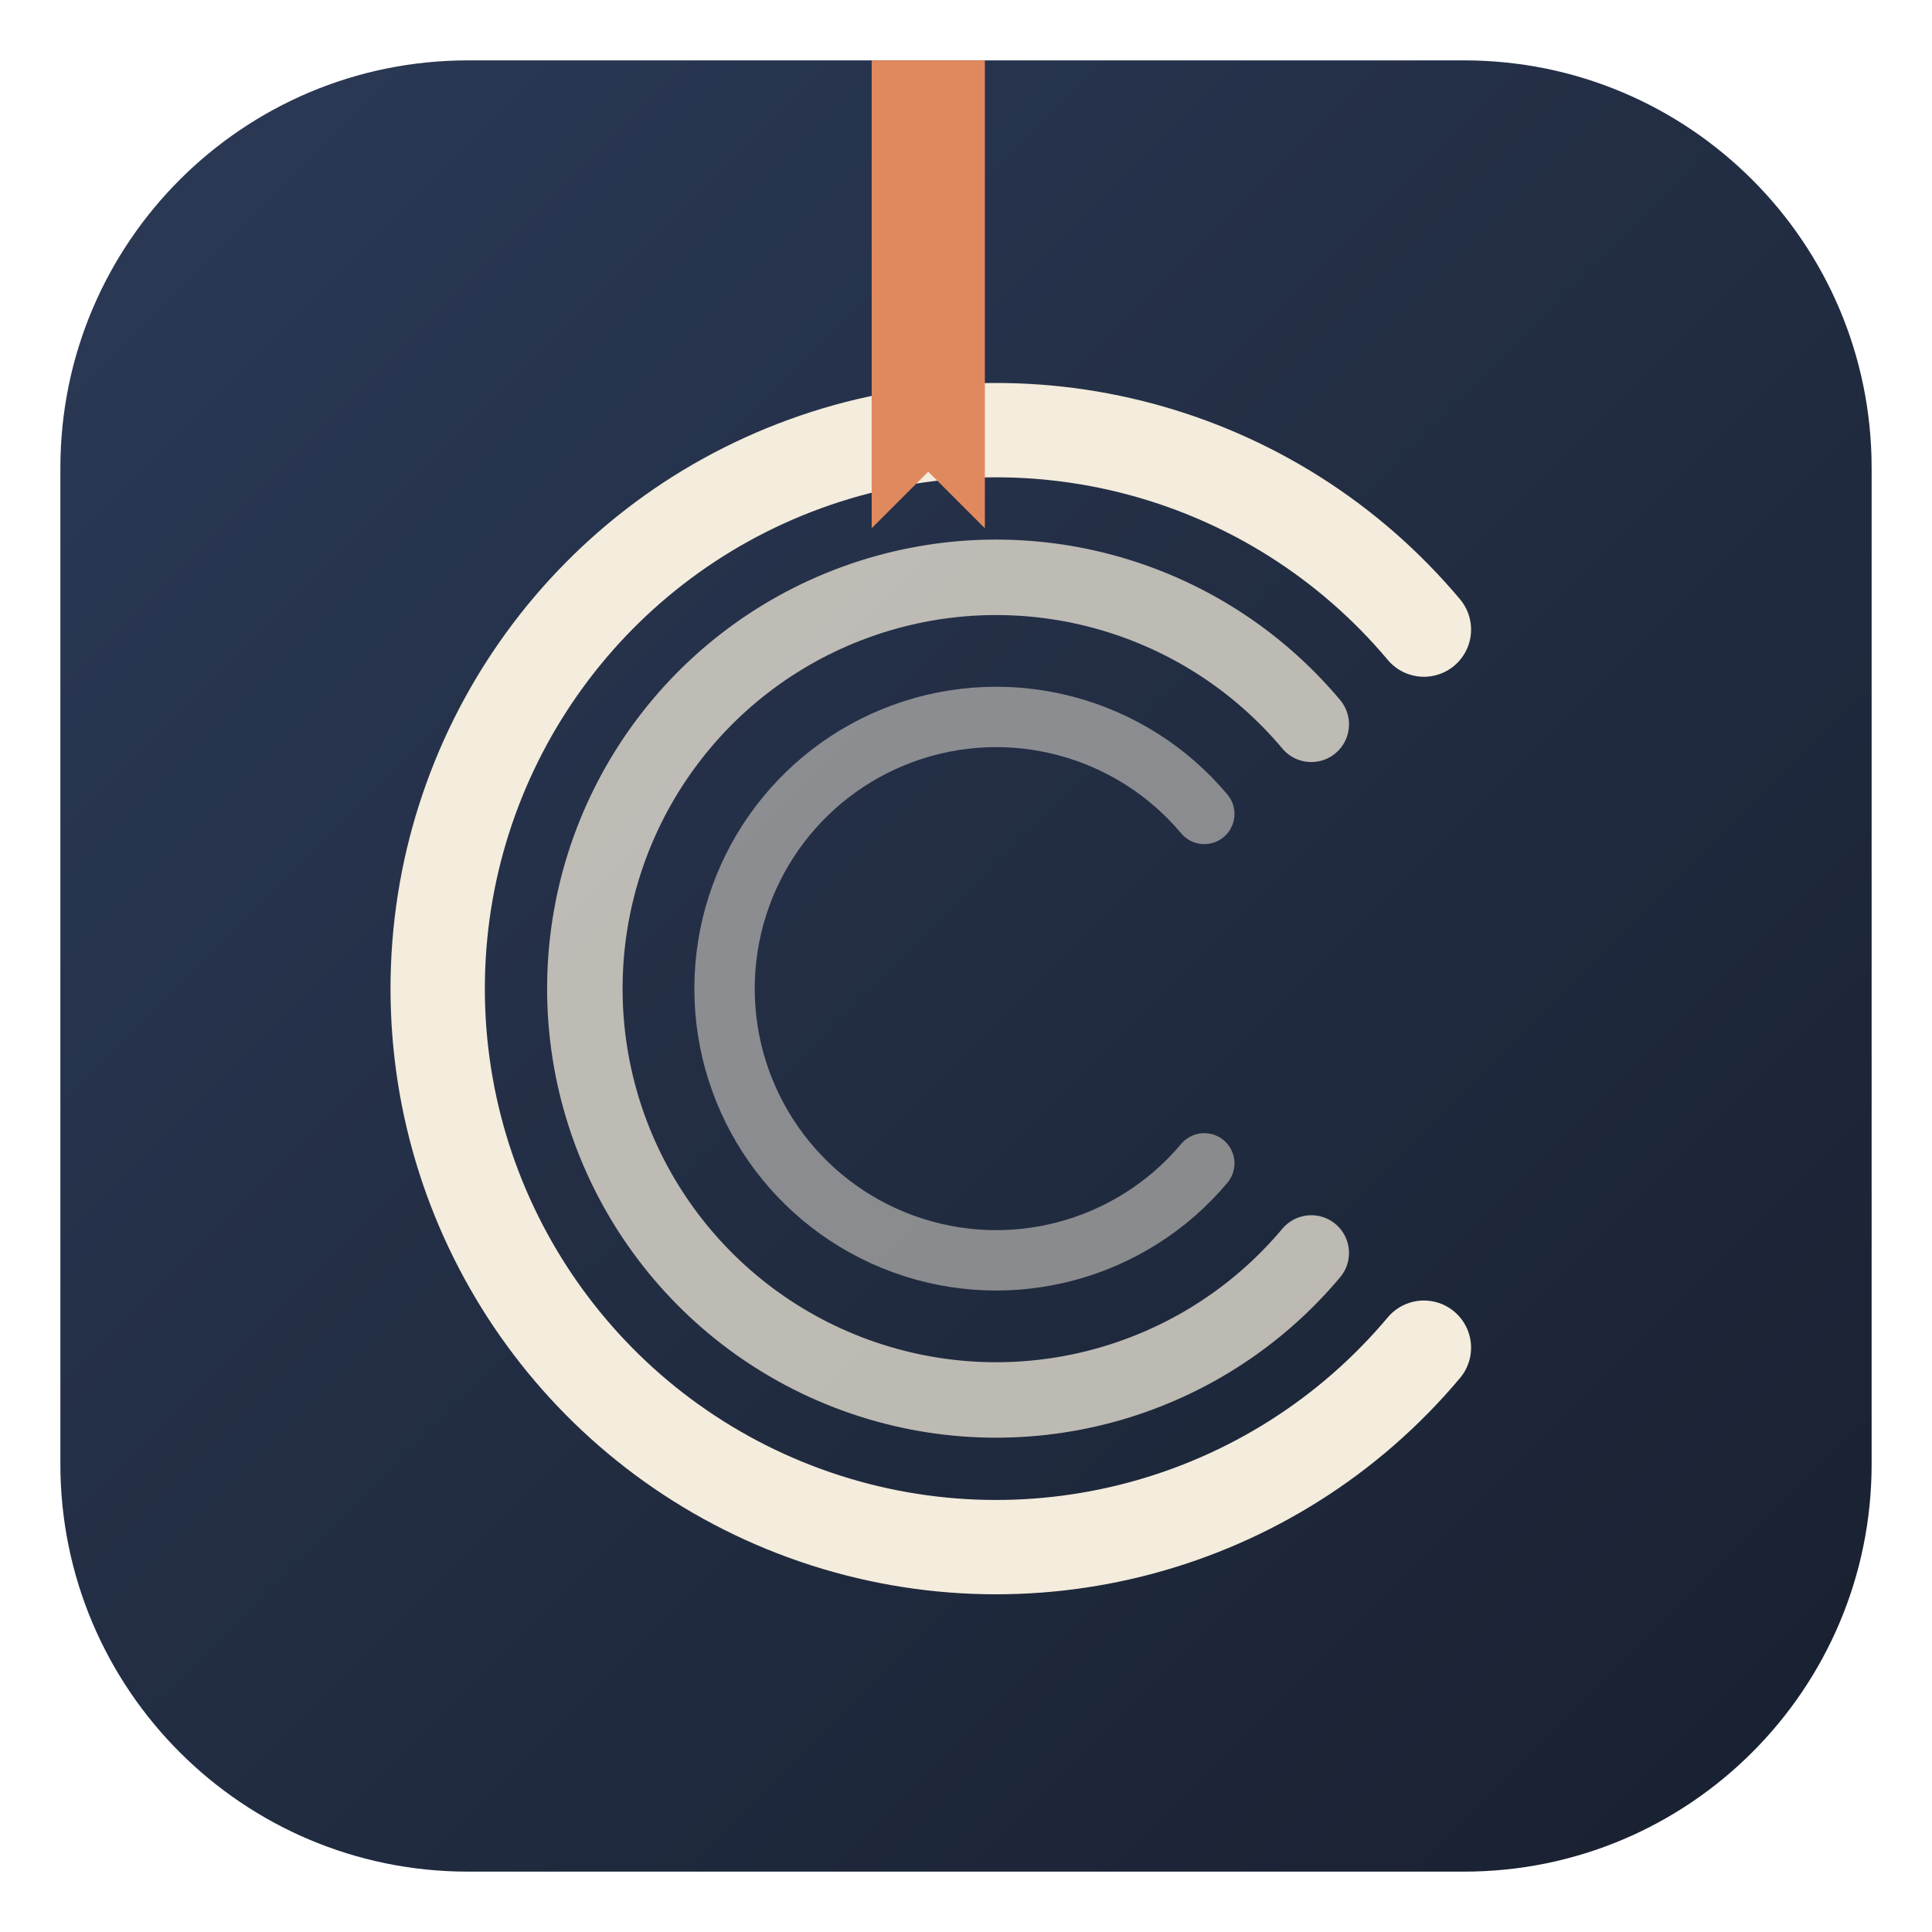
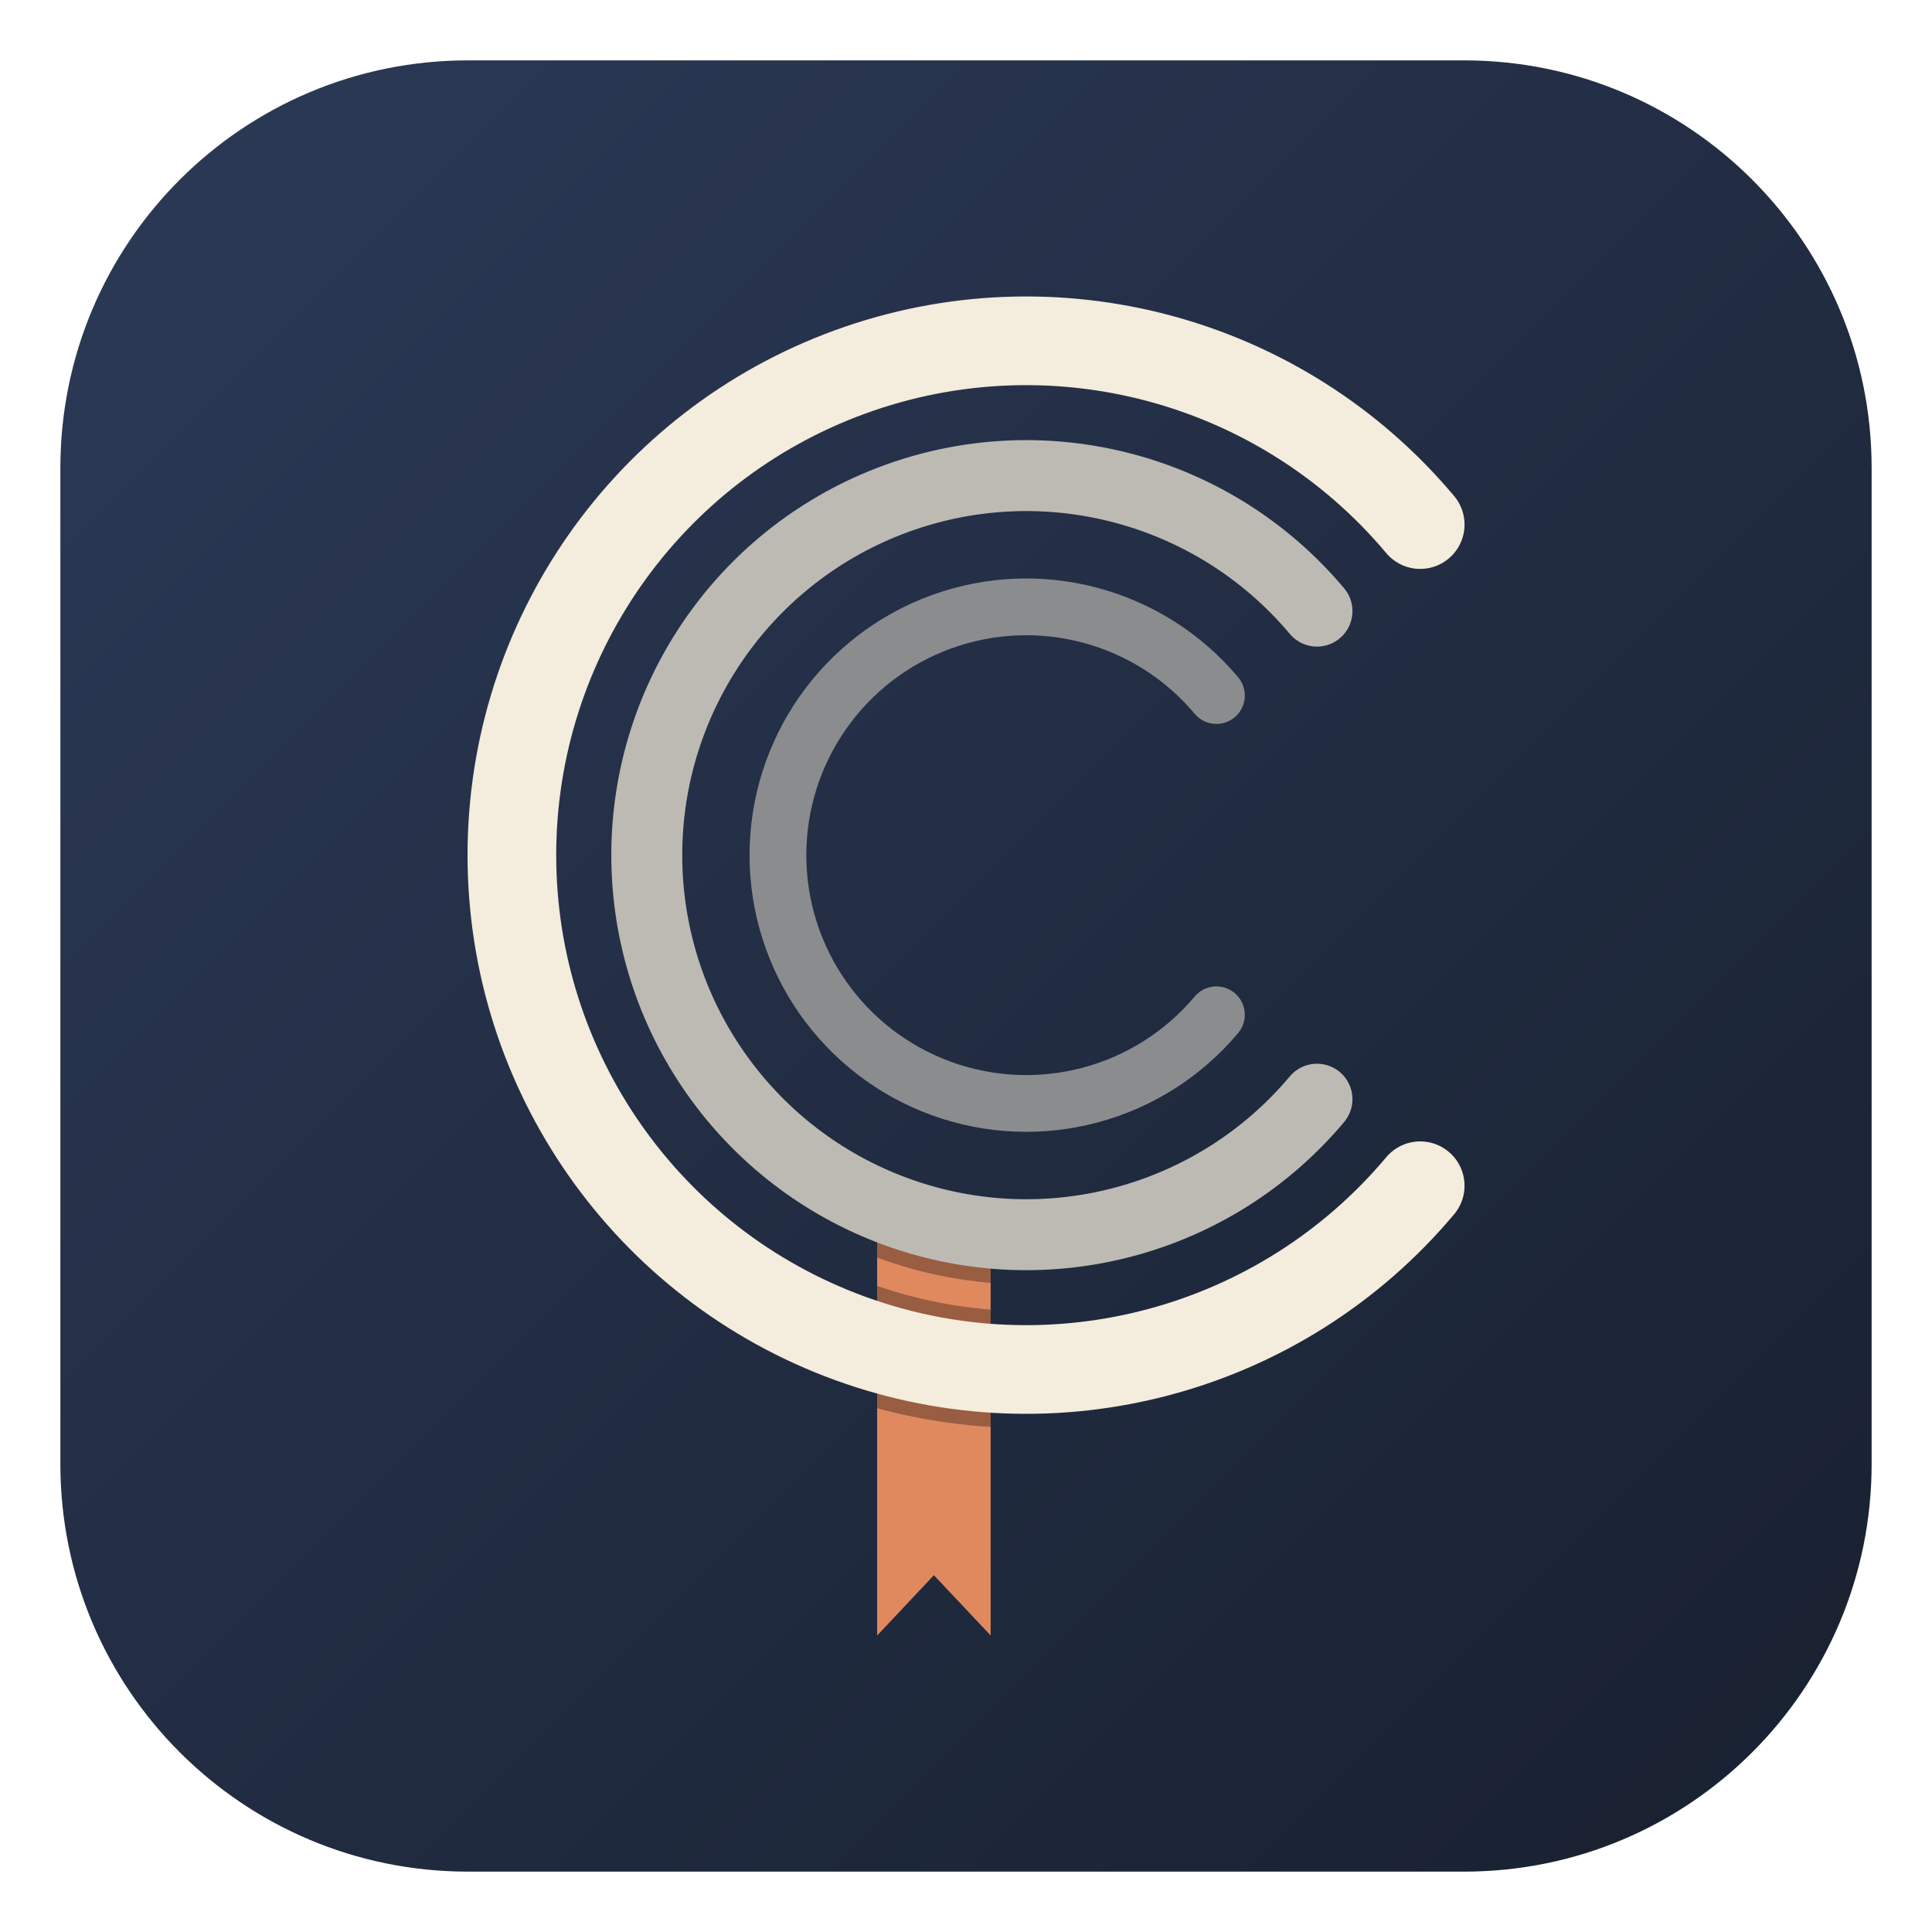
<svg xmlns="http://www.w3.org/2000/svg" viewBox="0 0 1024 1024" width="1024" height="1024">
  <defs>
    <linearGradient id="bg" x1="0" y1="0" x2="1" y2="1">
      <stop offset="0" stop-color="#2c3a57" />
      <stop offset="1" stop-color="#18202f" />
    </linearGradient>
-     <clipPath id="tile">
-       <rect x="32" y="32" width="960" height="960" rx="216" />
-     </clipPath>
  </defs>
  <rect x="32" y="32" width="960" height="960" rx="216" fill="url(#bg)" />
-   <g>
-     <path d="M754.7 333.7 A296 296 0 1 0 754.7 714.3" fill="none" stroke="#f4ecdc" stroke-opacity="1.0" stroke-width="50" stroke-linecap="round" />
-     <path d="M695.0 383.9 A218 218 0 1 0 695.0 664.1" fill="none" stroke="#f4ecdc" stroke-opacity="0.74" stroke-width="40" stroke-linecap="round" />
-     <path d="M638.3 431.4 A144 144 0 1 0 638.3 616.6" fill="none" stroke="#f4ecdc" stroke-opacity="0.5" stroke-width="32" stroke-linecap="round" />
+   <g transform="translate(512 512) scale(0.94) translate(-512 -512)">
+     <clipPath id="ribbon">
+       <path d="M461.9 651.1 H525.9 V889.5 L493.9 855.5 L461.9 889.5 Z" />
+     </clipPath>
+     <path d="M653.2 359.5 A140 140 0 1 0 653.2 539.5" fill="none" stroke="#8b8c8e" stroke-width="32" stroke-linecap="round" />
+     <path d="M461.9 651.1 H525.9 V889.5 L493.9 855.5 L461.9 889.5 Z" fill="#e0895f" />
+     <path d="M709.9 311.9 A214 214 0 1 0 709.9 587.1" fill="none" stroke="#000" stroke-opacity="0.32" stroke-width="56" stroke-linecap="round" clip-path="url(#ribbon)" />
+     <path d="M709.9 311.9 A214 214 0 1 0 709.9 587.1" fill="none" stroke="#bdbab4" stroke-width="40" stroke-linecap="round" />
+     <path d="M768.1 263.1 A290 290 0 1 0 768.1 635.9" fill="none" stroke="#000" stroke-opacity="0.32" stroke-width="66" stroke-linecap="round" clip-path="url(#ribbon)" />
+     <path d="M768.1 263.1 A290 290 0 1 0 768.1 635.9" fill="none" stroke="#f4ecdc" stroke-width="50" stroke-linecap="round" />
  </g>
-   <path clip-path="url(#tile)" d="M462 32 H522 V280 L492 250 L462 280 Z" fill="#e0895f" />
</svg>
